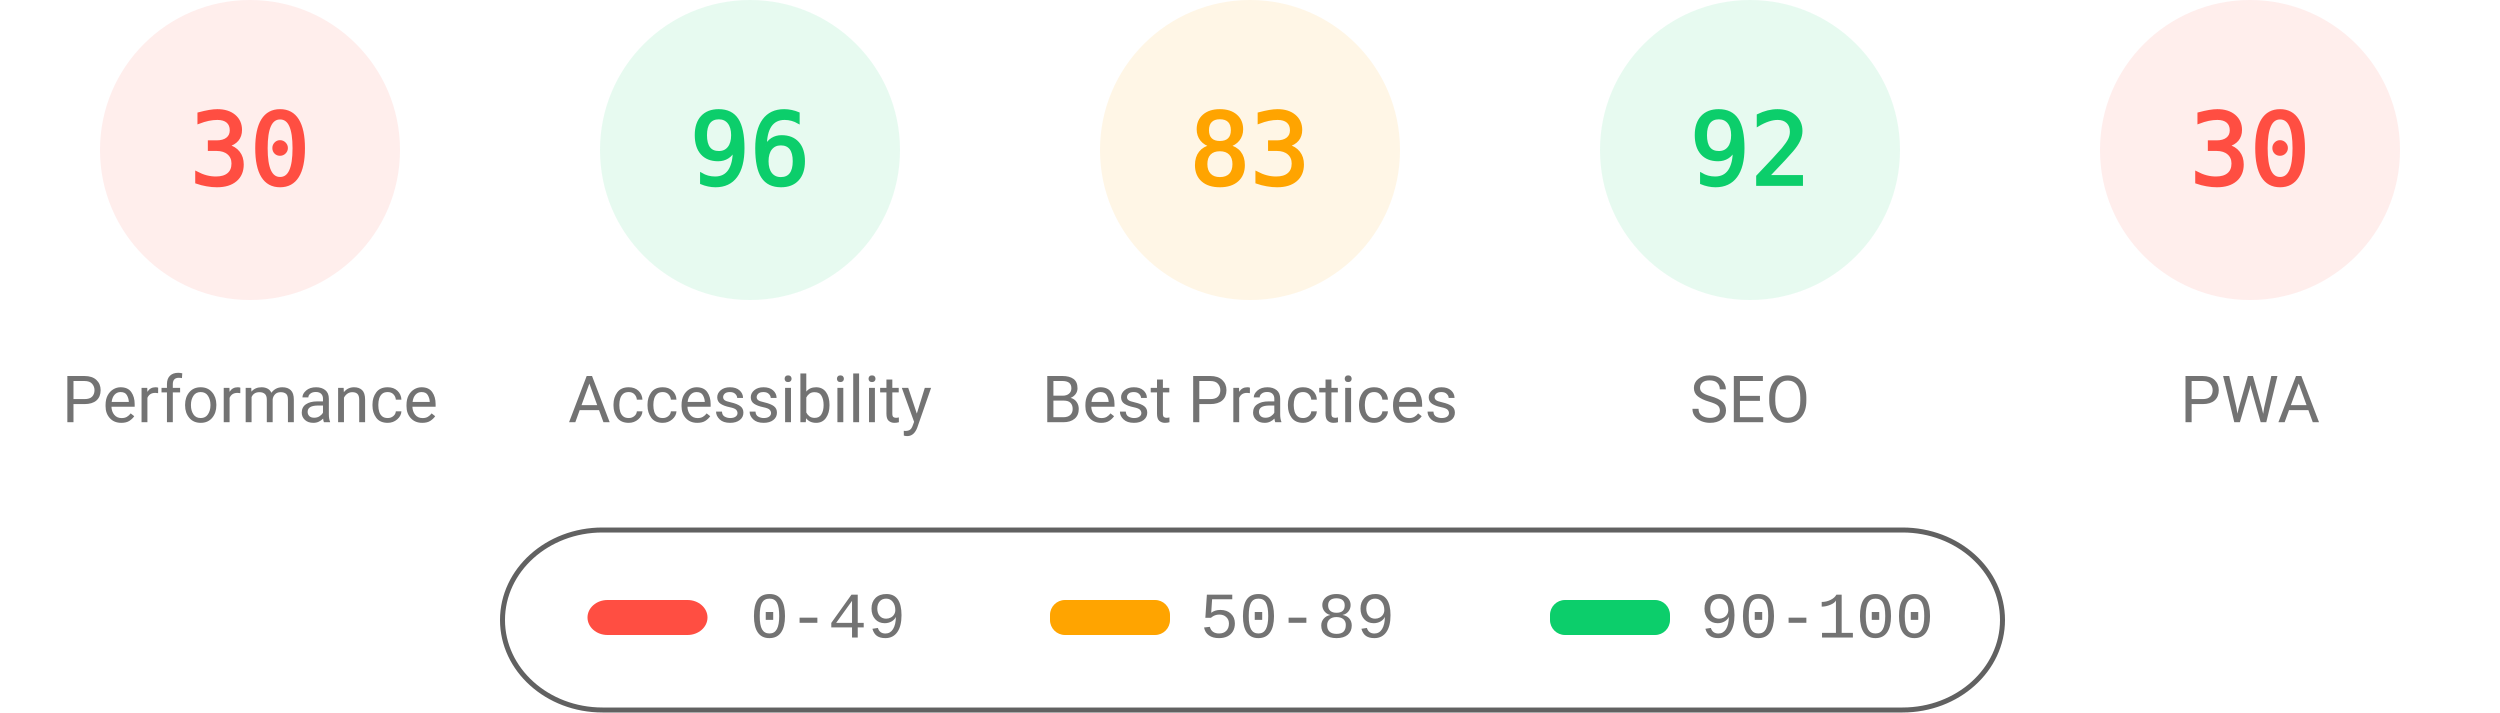
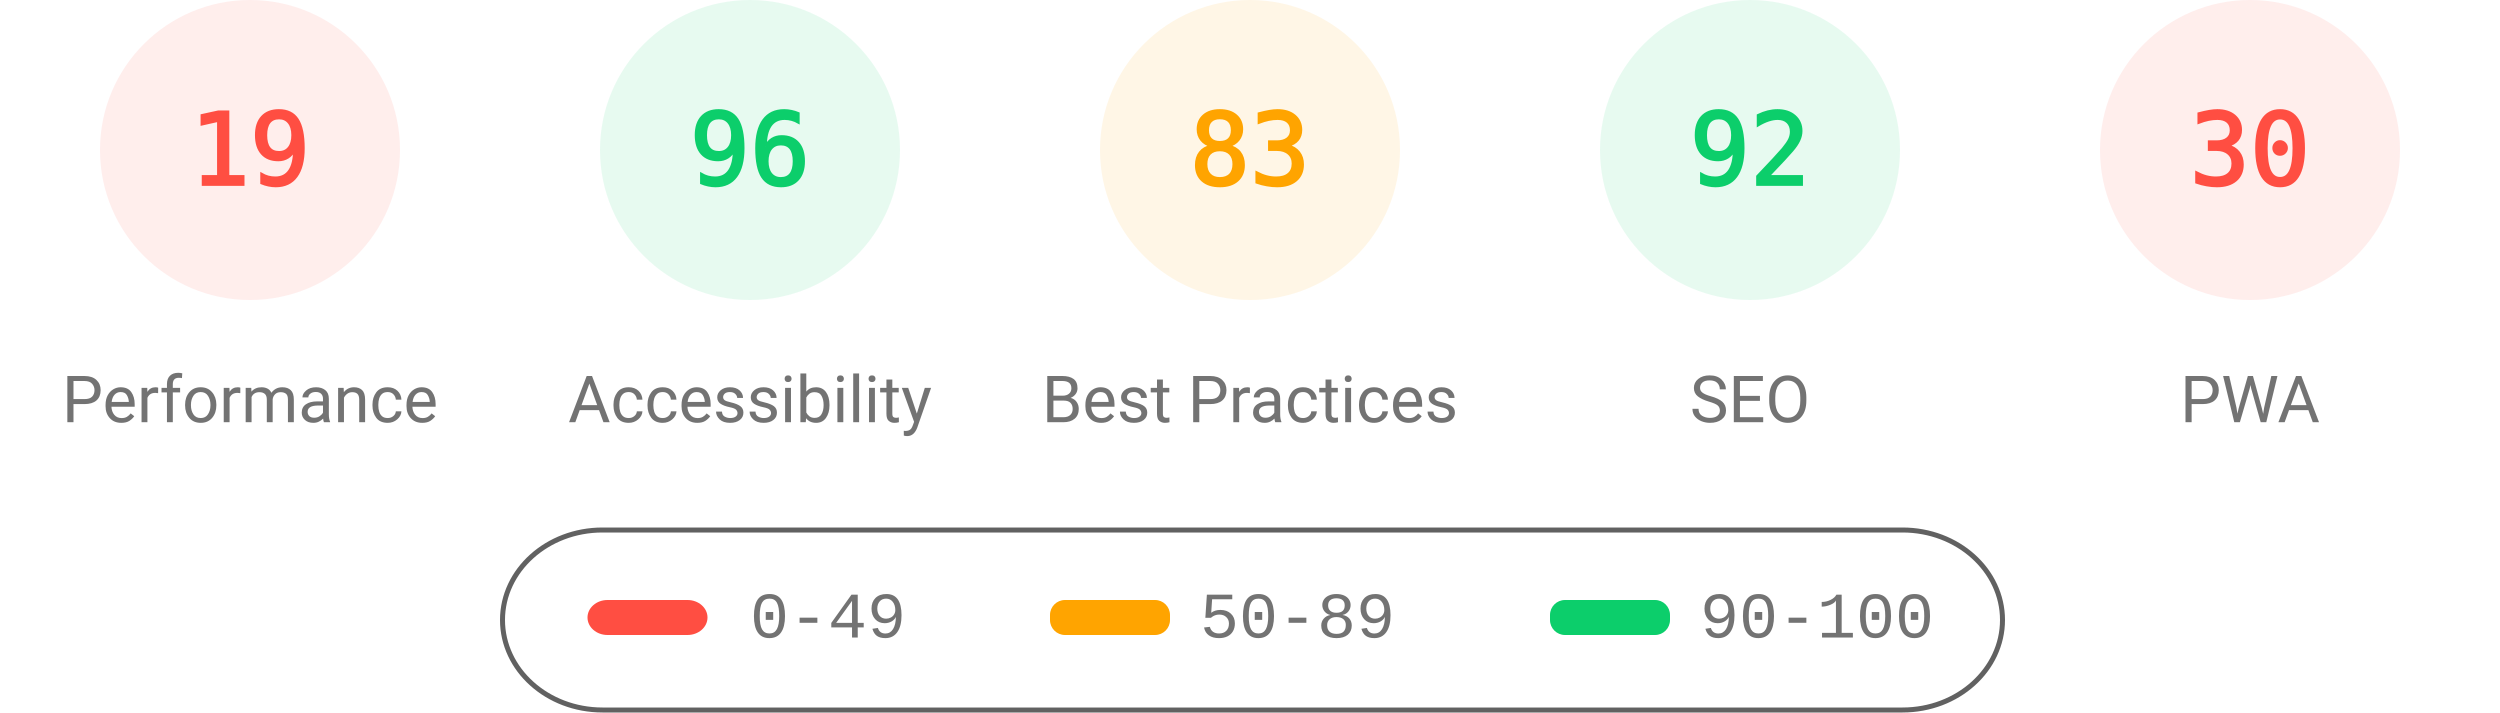
<svg xmlns="http://www.w3.org/2000/svg" fill="none" width="1000" height="285">
  <style>.gauge-base{opacity:.1}.gauge-arc{fill:none;animation-delay:250ms;stroke-linecap:round;transform:rotate(-90deg);transform-origin:100px 60px;animation:load-gauge 1s ease forwards}.guage-text{font-size:40px;font-family:monospace;text-align:center}.guage-red{color:#ff4e42;fill:#ff4e42;stroke:#ff4e42}.guage-orange{color:#ffa400;fill:#ffa400;stroke:#ffa400}.guage-green{color:#0cce6b;fill:#0cce6b;stroke:#0cce6b}.guage-undefined{color:#5c5c5c;fill:#5c5c5c;stroke:#5c5c5c}.guage-title{color:#737373;fill:#737373;stroke:none;font-size:26px;line-height:26px;font-family:Roboto,Halvetica,Arial,sans-serif}@keyframes load-gauge{from{stroke-dasharray:0 352.858}}</style>
  <svg class="guage-div guage-perf guage-red" viewBox="0 0 200 200" width="200" height="200">
    <circle class="gauge-base" r="56" cx="100" cy="60" stroke-width="8" />
-     <circle class="gauge-arc guage-arc-1" r="56" cx="100" cy="60" stroke-width="8" style="stroke-dasharray:105.557,351.858" />
-     <text class="guage-text" x="100" y="60" alignment-baseline="central" dominant-baseline="central" text-anchor="middle">30</text>
+     <circle class="gauge-arc guage-arc-1" r="56" cx="100" cy="60" stroke-width="8" style="stroke-dasharray:66.853,351.858" />
+     <text class="guage-text" x="100" y="60" alignment-baseline="central" dominant-baseline="central" text-anchor="middle">19</text>
    <text class="guage-title" x="100" y="160" alignment-baseline="central" dominant-baseline="central" text-anchor="middle">Performance</text>
  </svg>
  <svg class="guage-div guage-acc guage-green" viewBox="0 0 200 200" width="200" height="200" x="200">
    <circle class="gauge-base" r="56" cx="100" cy="60" stroke-width="8" />
    <circle class="gauge-arc guage-arc-2" r="56" cx="100" cy="60" stroke-width="8" style="stroke-dasharray:337.784,351.858" />
    <text class="guage-text" x="100" y="60" alignment-baseline="central" dominant-baseline="central" text-anchor="middle">96</text>
    <text class="guage-title" x="100" y="160" alignment-baseline="central" dominant-baseline="central" text-anchor="middle">Accessibility</text>
  </svg>
  <svg class="guage-div guage-best guage-orange" viewBox="0 0 200 200" width="200" height="200" x="400">
    <circle class="gauge-base" r="56" cx="100" cy="60" stroke-width="8" />
    <circle class="gauge-arc guage-arc-3" r="56" cx="100" cy="60" stroke-width="8" style="stroke-dasharray:292.042,351.858" />
    <text class="guage-text" x="100" y="60" alignment-baseline="central" dominant-baseline="central" text-anchor="middle">83</text>
    <text class="guage-title" x="100" y="160" alignment-baseline="central" dominant-baseline="central" text-anchor="middle">Best Practices</text>
  </svg>
  <svg class="guage-div guage-seo guage-green" viewBox="0 0 200 200" width="200" height="200" x="600">
    <circle class="gauge-base" r="56" cx="100" cy="60" stroke-width="8" />
    <circle class="gauge-arc guage-arc-4" r="56" cx="100" cy="60" stroke-width="8" style="stroke-dasharray:323.709,351.858" />
    <text class="guage-text" x="100" y="60" alignment-baseline="central" dominant-baseline="central" text-anchor="middle">92</text>
    <text class="guage-title" x="100" y="160" alignment-baseline="central" dominant-baseline="central" text-anchor="middle">SEO</text>
  </svg>
  <svg class="guage-div guage-pwa guage-red" viewBox="0 0 200 200" width="200" height="200" x="800">
    <circle class="gauge-base" r="56" cx="100" cy="60" stroke-width="8" />
    <circle class="gauge-arc guage-arc-4" r="56" cx="100" cy="60" stroke-width="8" style="stroke-dasharray:105.557,351.858" />
    <text class="guage-text" x="100" y="60" alignment-baseline="central" dominant-baseline="central" text-anchor="middle">30</text>
    <text class="guage-title" x="100" y="160" alignment-baseline="central" dominant-baseline="central" text-anchor="middle">PWA</text>
  </svg>
  <svg width="604" height="76" x="200" y="210">
    <path fill="none" id="canvas_background" d="M-1-1h604v80H-1z" />
    <rect fill-opacity="0" stroke="#616161" stroke-width="2" rx="40" id="svg_2" height="72" width="600" y="2" x="1" fill="#000" />
    <rect stroke="#000" rx="8" id="svg_3" height="14" width="48" y="30" x="35" stroke-opacity="null" stroke-width="0" fill="#ff4e42" />
    <rect stroke="#000" rx="6" id="svg_4" height="14" width="48" y="30" x="220" stroke-opacity="null" stroke-width="0" fill="#ffa400" />
    <rect stroke="#000" rx="6" id="svg_5" height="14" width="48" y="30" x="420" stroke-opacity="null" stroke-width="0" fill="#0cce6b" />
    <text xml:space="preserve" text-anchor="start" font-family="'Courier New', Courier, monospace" font-size="26" id="svg_6" y="45" x="100" stroke-opacity="null" stroke-width="0" stroke="#000" fill="#737373">0-49</text>
    <text xml:space="preserve" text-anchor="start" font-family="'Courier New', Courier, monospace" font-size="26" id="svg_7" y="45" x="280" stroke-opacity="null" stroke-width="0" stroke="#000" fill="#737373">50-89</text>
    <text xml:space="preserve" text-anchor="start" font-family="'Courier New', Courier, monospace" font-size="26" id="svg_8" y="45" x="480" stroke-opacity="null" stroke-width="0" stroke="#000" fill="#737373">90-100</text>
  </svg>
</svg>
